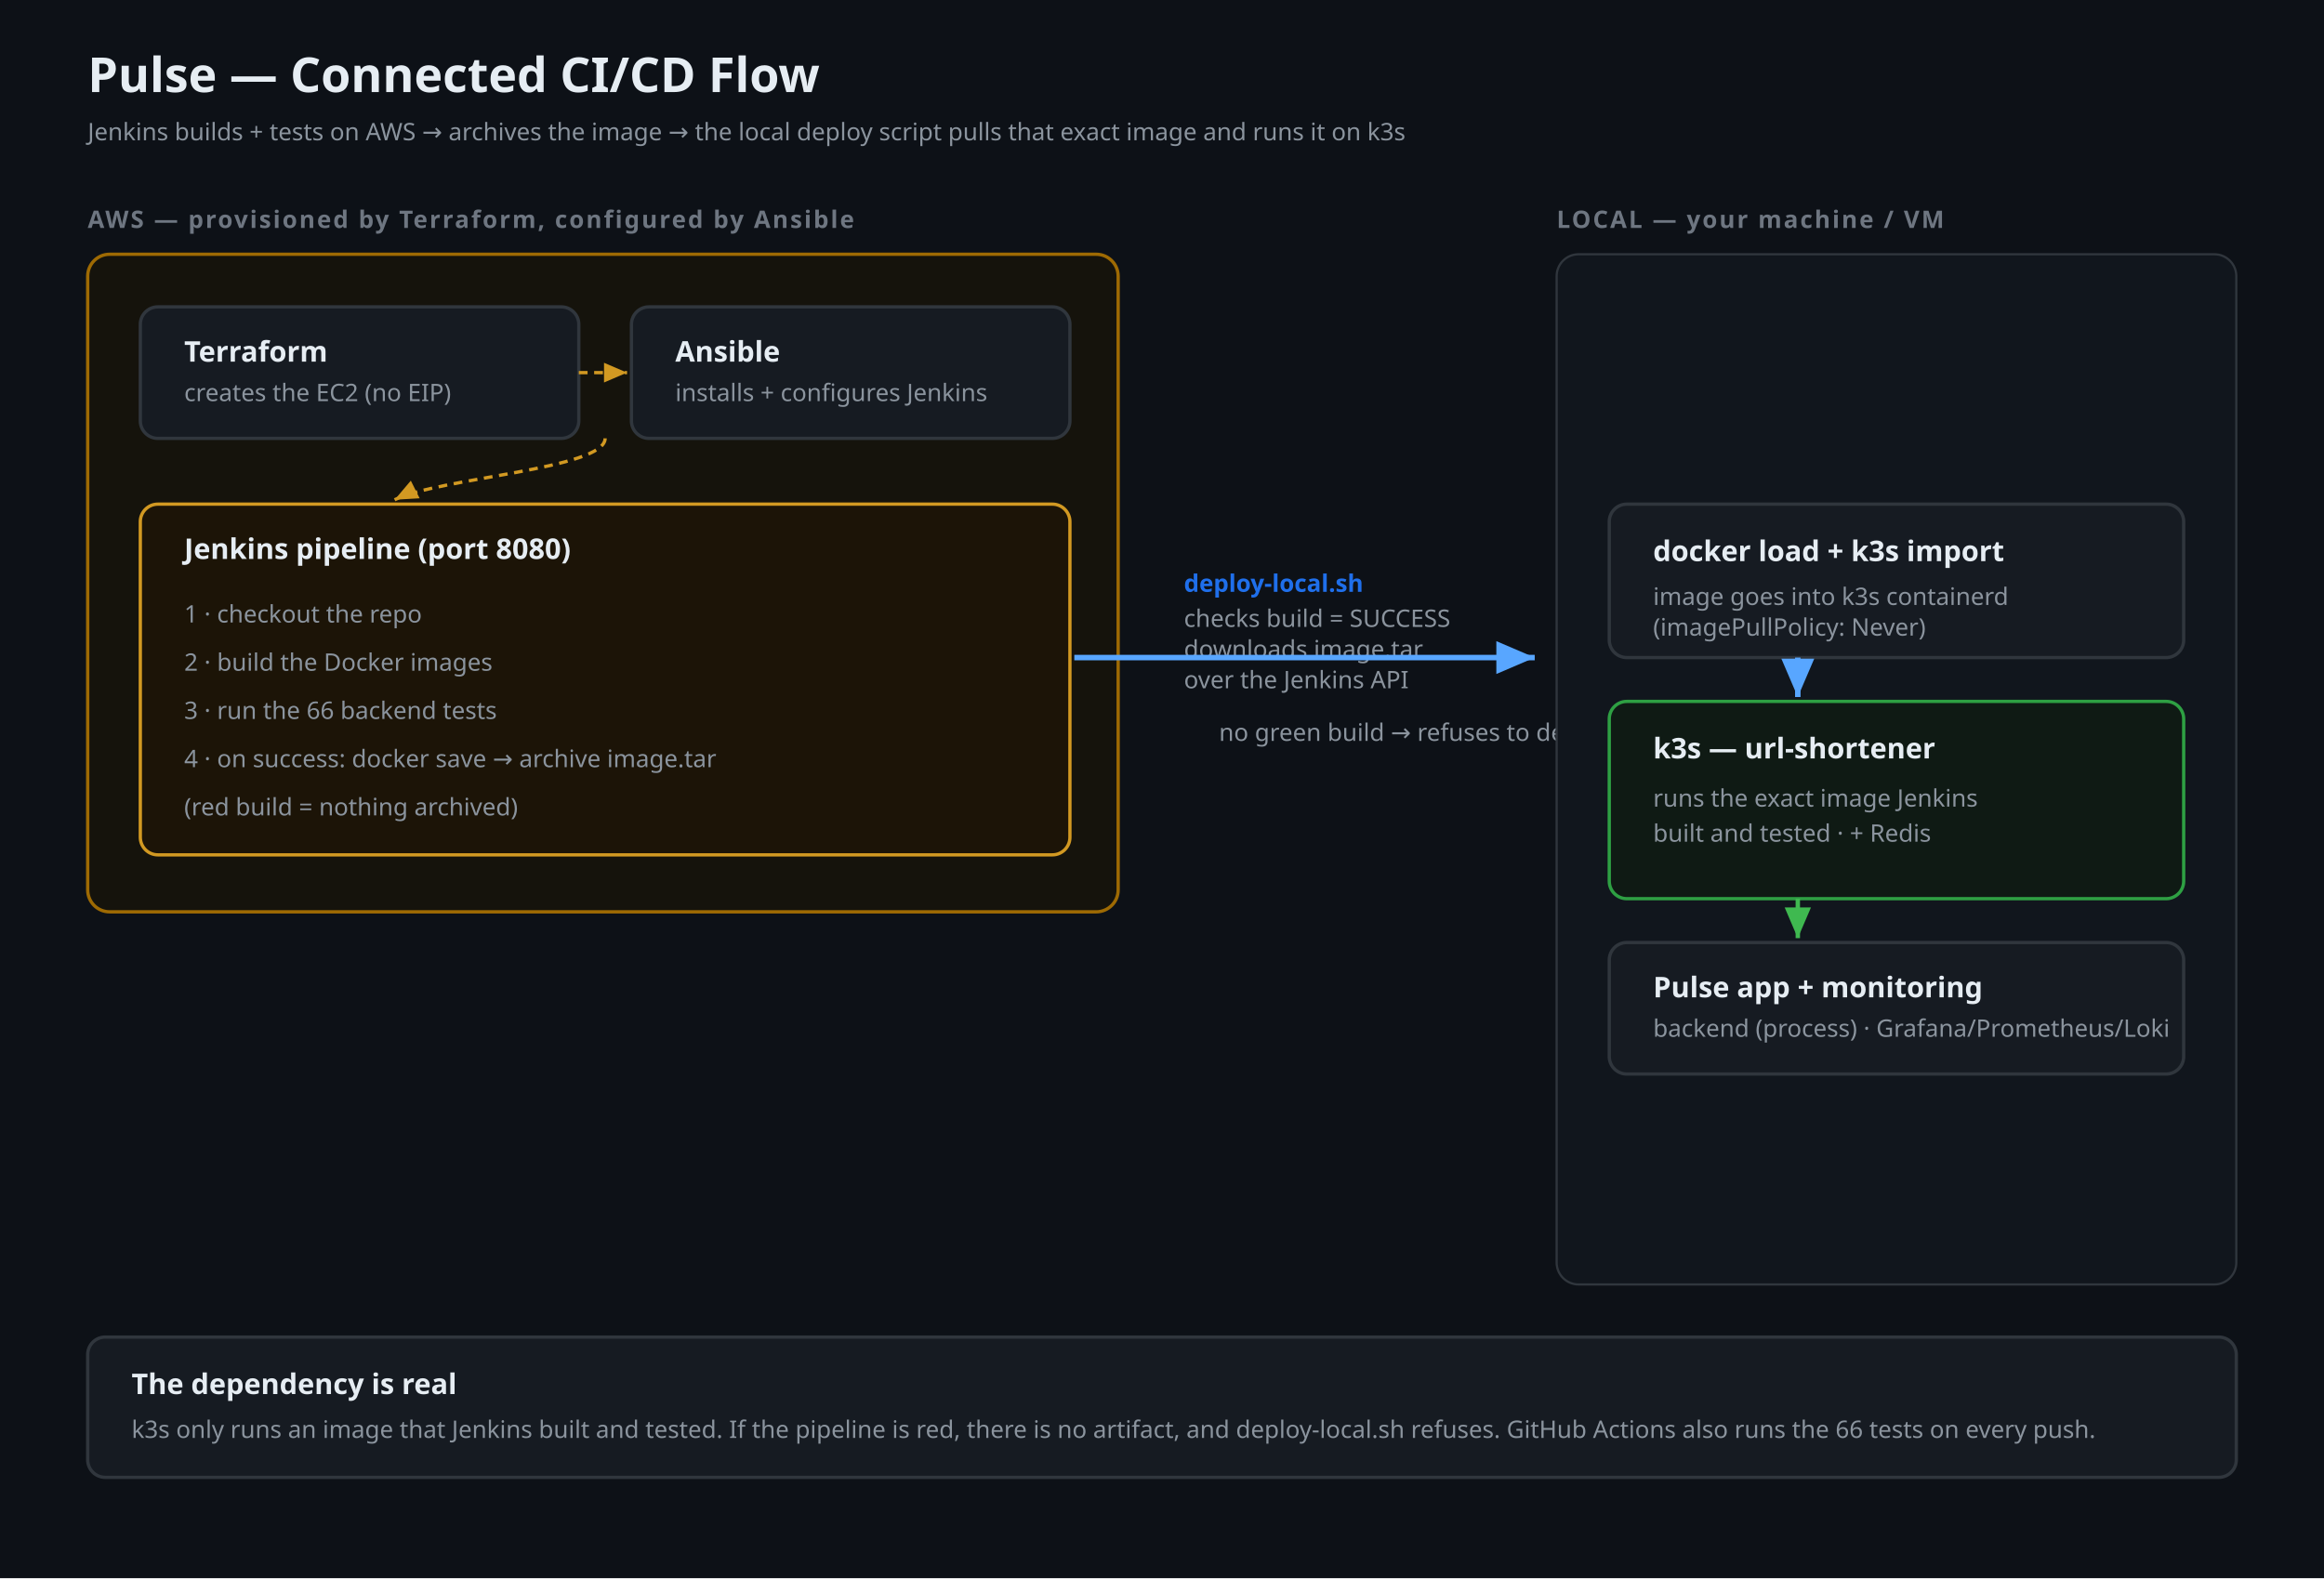
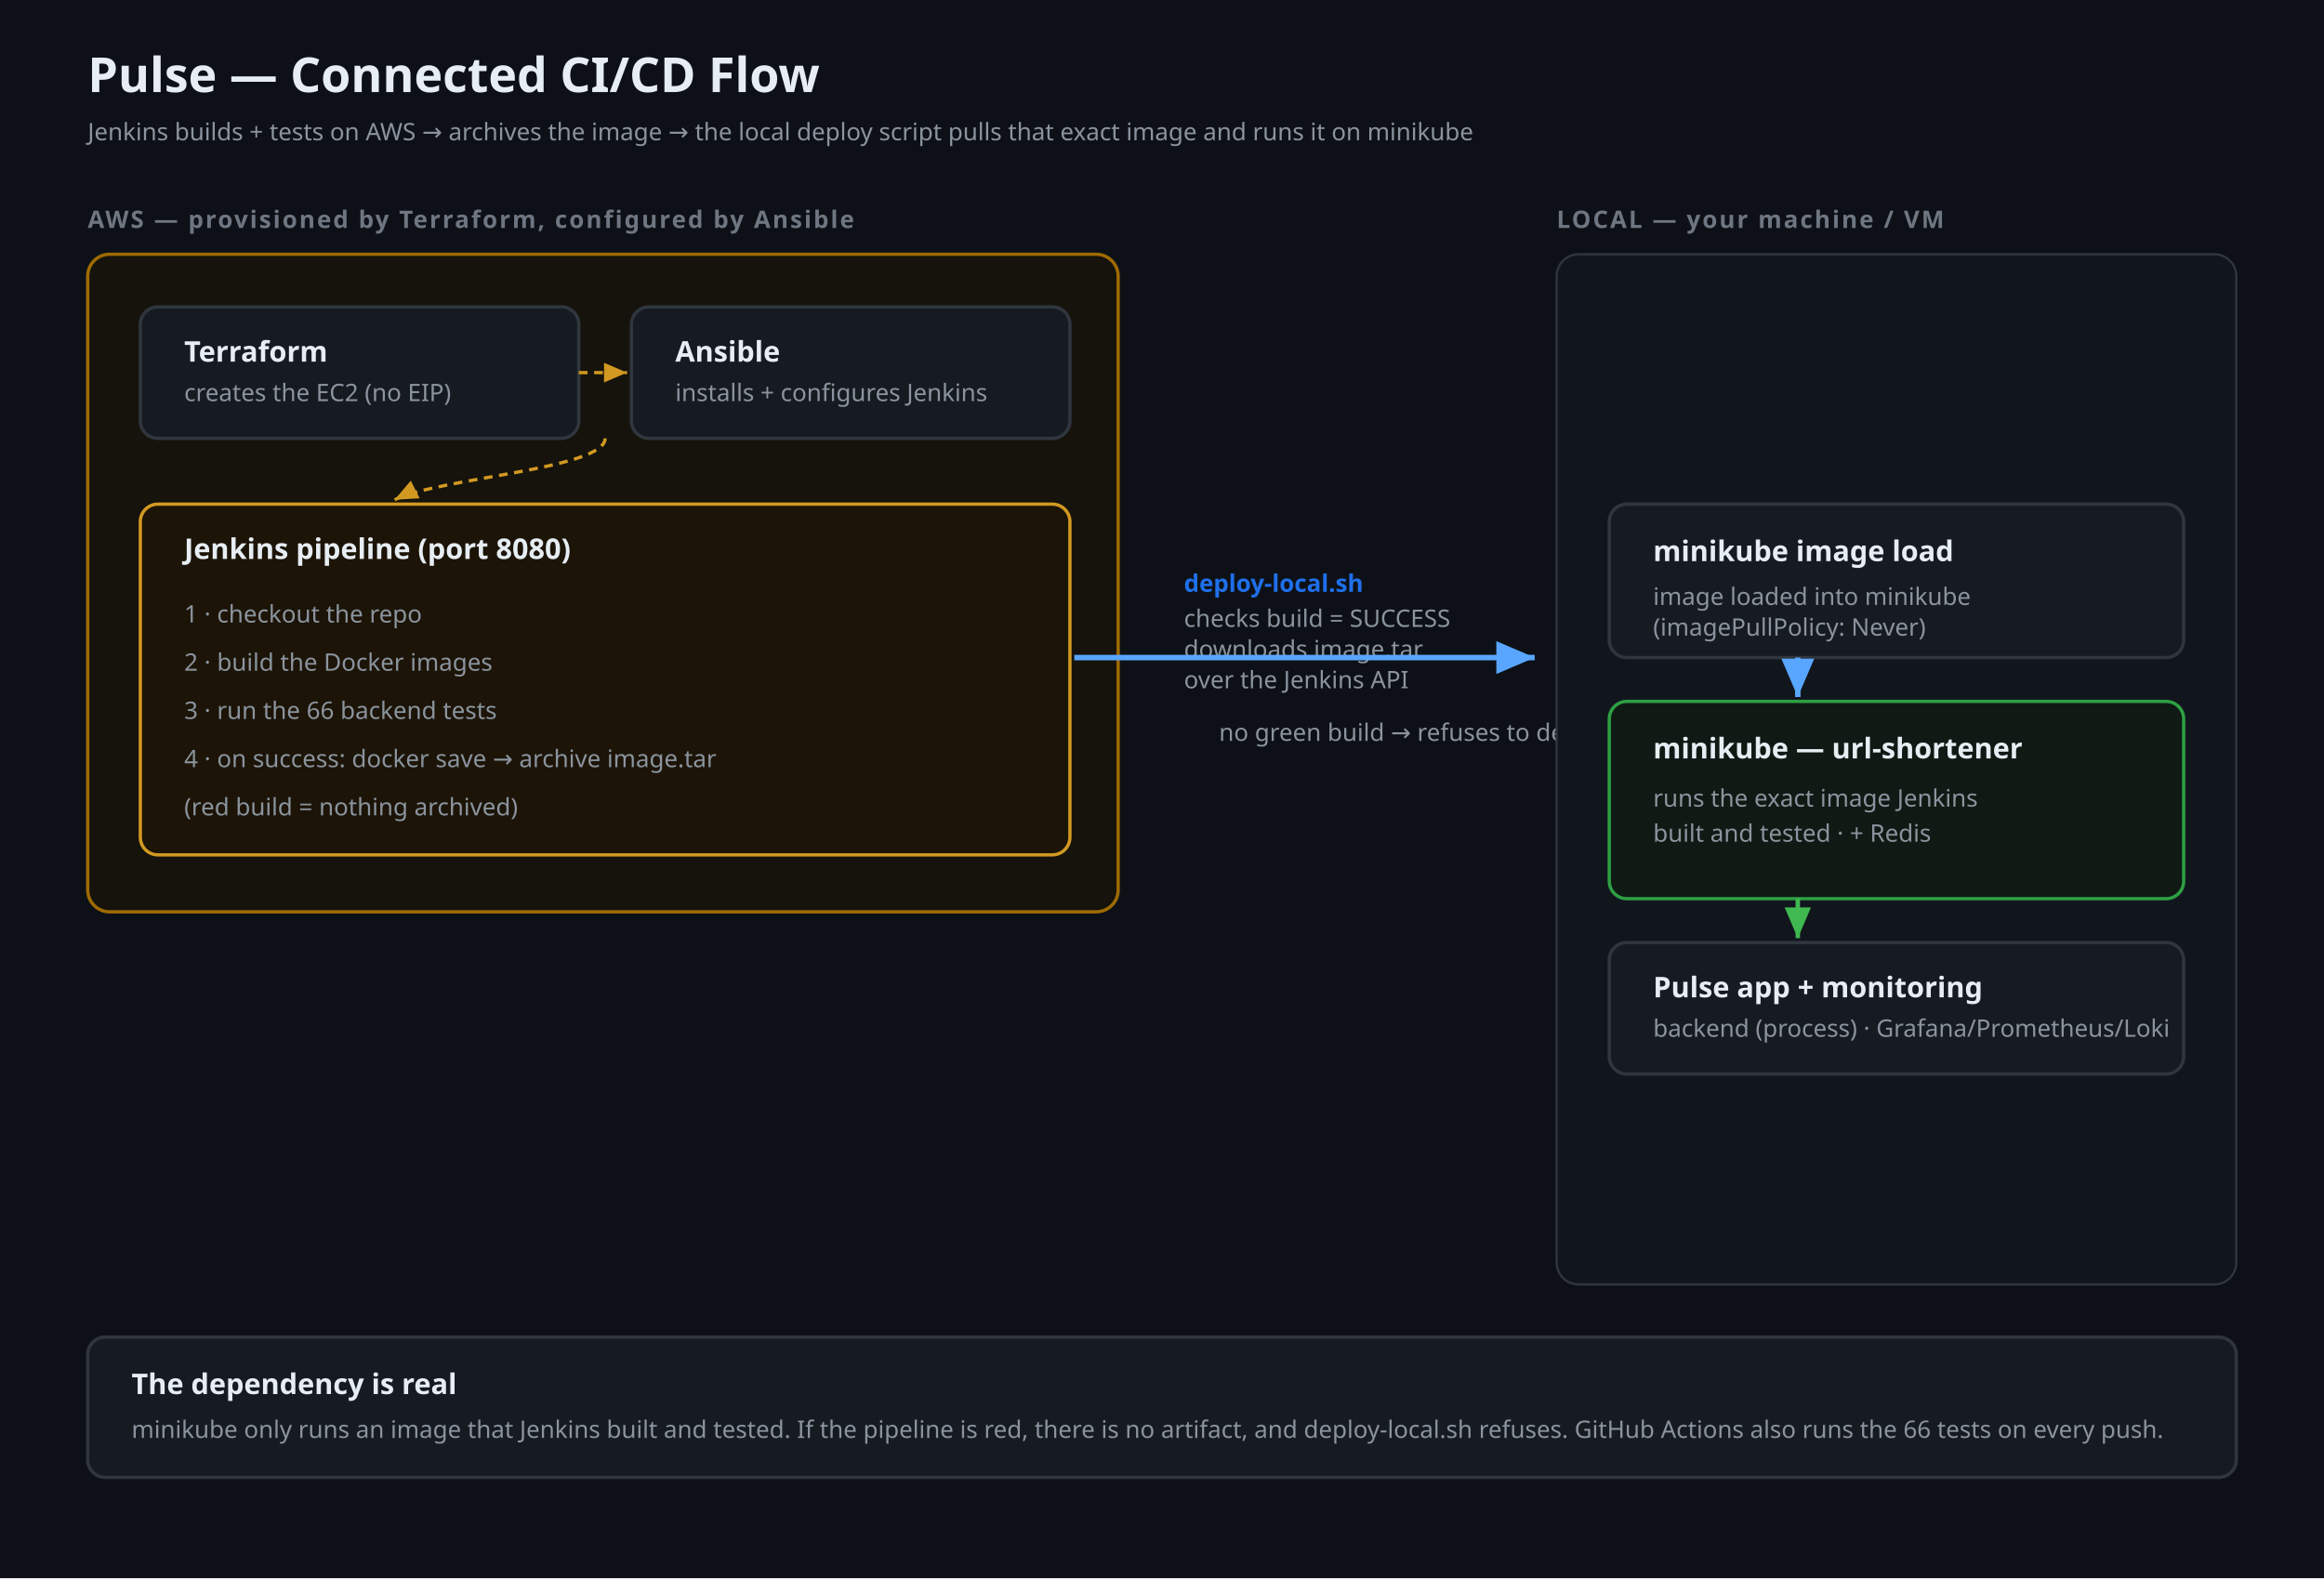
<svg xmlns="http://www.w3.org/2000/svg" viewBox="0 0 1060 720" font-family="'Segoe UI', system-ui, sans-serif">
  <defs>
    <style>
      .bg     { fill: #0d1117; }
      .lane   { fill: #11161d; stroke: #30363d; stroke-width: 1; }
      .laneaws{ fill: #15130c; stroke: #9e6a03; stroke-width: 1.5; }
      .box    { fill: #161b22; stroke: #30363d; stroke-width: 1.5; }
      .boxk   { fill: #0f1a14; stroke: #2ea043; stroke-width: 1.5; }
      .boxobs { fill: #1a1410; stroke: #d29922; stroke-width: 1.5; }
      .boxaws { fill: #1c1407; stroke: #d29922; stroke-width: 1.5; }
      .title  { fill: #e6edf3; font-weight: 700; }
      .label  { fill: #e6edf3; font-size: 13px; font-weight: 600; }
      .sub    { fill: #8b949e; font-size: 11px; }
      .lane-l { fill: #6e7681; font-size: 11px; font-weight: 700; letter-spacing: 0.08em; }
      .flowb  { stroke: #58a6ff; stroke-width: 2.5; fill: none; }
      .flowg  { stroke: #3fb950; stroke-width: 2; fill: none; }
      .flowo  { stroke: #d29922; stroke-width: 1.5; fill: none; stroke-dasharray: 4 3; }
      .arrowb { fill: #58a6ff; } .arrowg { fill: #3fb950; } .arrowo { fill: #d29922; }
      .bridge { fill: #1f6feb; font-size: 11px; font-weight: 700; }
    </style>
    <marker id="ab" markerWidth="9" markerHeight="9" refX="7" refY="3" orient="auto">
      <path d="M0,0 L7,3 L0,6 Z" class="arrowb" />
    </marker>
    <marker id="ag" markerWidth="9" markerHeight="9" refX="7" refY="3" orient="auto">
      <path d="M0,0 L7,3 L0,6 Z" class="arrowg" />
    </marker>
    <marker id="ao" markerWidth="9" markerHeight="9" refX="7" refY="3" orient="auto">
      <path d="M0,0 L7,3 L0,6 Z" class="arrowo" />
    </marker>
  </defs>
  <rect class="bg" x="0" y="0" width="1060" height="720" />
  <text x="40" y="42" class="title" font-size="22">Pulse — Connected CI/CD Flow</text>
-   <text x="40" y="64" class="sub" font-size="12">Jenkins builds + tests on AWS → archives the image → the local deploy script pulls that exact image and runs it on k3s</text>
+   <text x="40" y="64" class="sub" font-size="12">Jenkins builds + tests on AWS → archives the image → the local deploy script pulls that exact image and runs it on minikube</text>
  <text x="40" y="104" class="lane-l">AWS — provisioned by Terraform, configured by Ansible</text>
  <rect class="laneaws" x="40" y="116" width="470" height="300" rx="10" />
  <rect class="box" x="64" y="140" width="200" height="60" rx="8" />
  <text x="84" y="165" class="label">Terraform</text>
  <text x="84" y="183" class="sub">creates the EC2 (no EIP)</text>
  <rect class="box" x="288" y="140" width="200" height="60" rx="8" />
  <text x="308" y="165" class="label">Ansible</text>
  <text x="308" y="183" class="sub">installs + configures Jenkins</text>
  <rect class="boxaws" x="64" y="230" width="424" height="160" rx="8" />
  <text x="84" y="255" class="label">Jenkins pipeline (port 8080)</text>
  <text x="84" y="284" class="sub">1 · checkout the repo</text>
  <text x="84" y="306" class="sub">2 · build the Docker images</text>
  <text x="84" y="328" class="sub">3 · run the 66 backend tests</text>
  <text x="84" y="350" class="sub">4 · on success: docker save → archive image.tar</text>
  <text x="84" y="372" class="sub">    (red build = nothing archived)</text>
  <path class="flowo" d="M264,170 L286,170" marker-end="url(#ao)" />
  <path class="flowo" d="M276,200 C276,214 200,218 180,228" marker-end="url(#ao)" />
  <text x="540" y="270" class="bridge">deploy-local.sh</text>
  <text x="540" y="286" class="sub">checks build = SUCCESS</text>
  <text x="540" y="300" class="sub">downloads image.tar</text>
  <text x="540" y="314" class="sub">over the Jenkins API</text>
  <path class="flowb" d="M490,300 L700,300" marker-end="url(#ab)" />
  <text x="556" y="338" class="sub">no green build → refuses to deploy</text>
  <text x="710" y="104" class="lane-l">LOCAL — your machine / VM</text>
  <rect class="lane" x="710" y="116" width="310" height="470" rx="10" />
  <rect class="box" x="734" y="230" width="262" height="70" rx="8" />
-   <text x="754" y="256" class="label">docker load + k3s import</text>
-   <text x="754" y="276" class="sub">image goes into k3s containerd</text>
+   <text x="754" y="256" class="label">minikube image load</text>
+   <text x="754" y="276" class="sub">image loaded into minikube</text>
  <text x="754" y="290" class="sub">(imagePullPolicy: Never)</text>
  <rect class="boxk" x="734" y="320" width="262" height="90" rx="8" />
-   <text x="754" y="346" class="label">k3s — url-shortener</text>
+   <text x="754" y="346" class="label">minikube — url-shortener</text>
  <text x="754" y="368" class="sub">runs the exact image Jenkins</text>
  <text x="754" y="384" class="sub">built and tested · + Redis</text>
  <rect class="box" x="734" y="430" width="262" height="60" rx="8" />
  <text x="754" y="455" class="label">Pulse app + monitoring</text>
  <text x="754" y="473" class="sub">backend (process) · Grafana/Prometheus/Loki</text>
  <path class="flowb" d="M820,300 L820,318" marker-end="url(#ab)" />
  <path class="flowg" d="M820,410 L820,428" marker-end="url(#ag)" />
  <rect class="box" x="40" y="610" width="980" height="64" rx="8" />
  <text x="60" y="636" class="label">The dependency is real</text>
-   <text x="60" y="656" class="sub">k3s only runs an image that Jenkins built and tested. If the pipeline is red, there is no artifact, and deploy-local.sh refuses. GitHub Actions also runs the 66 tests on every push.</text>
+   <text x="60" y="656" class="sub">minikube only runs an image that Jenkins built and tested. If the pipeline is red, there is no artifact, and deploy-local.sh refuses. GitHub Actions also runs the 66 tests on every push.</text>
</svg>
